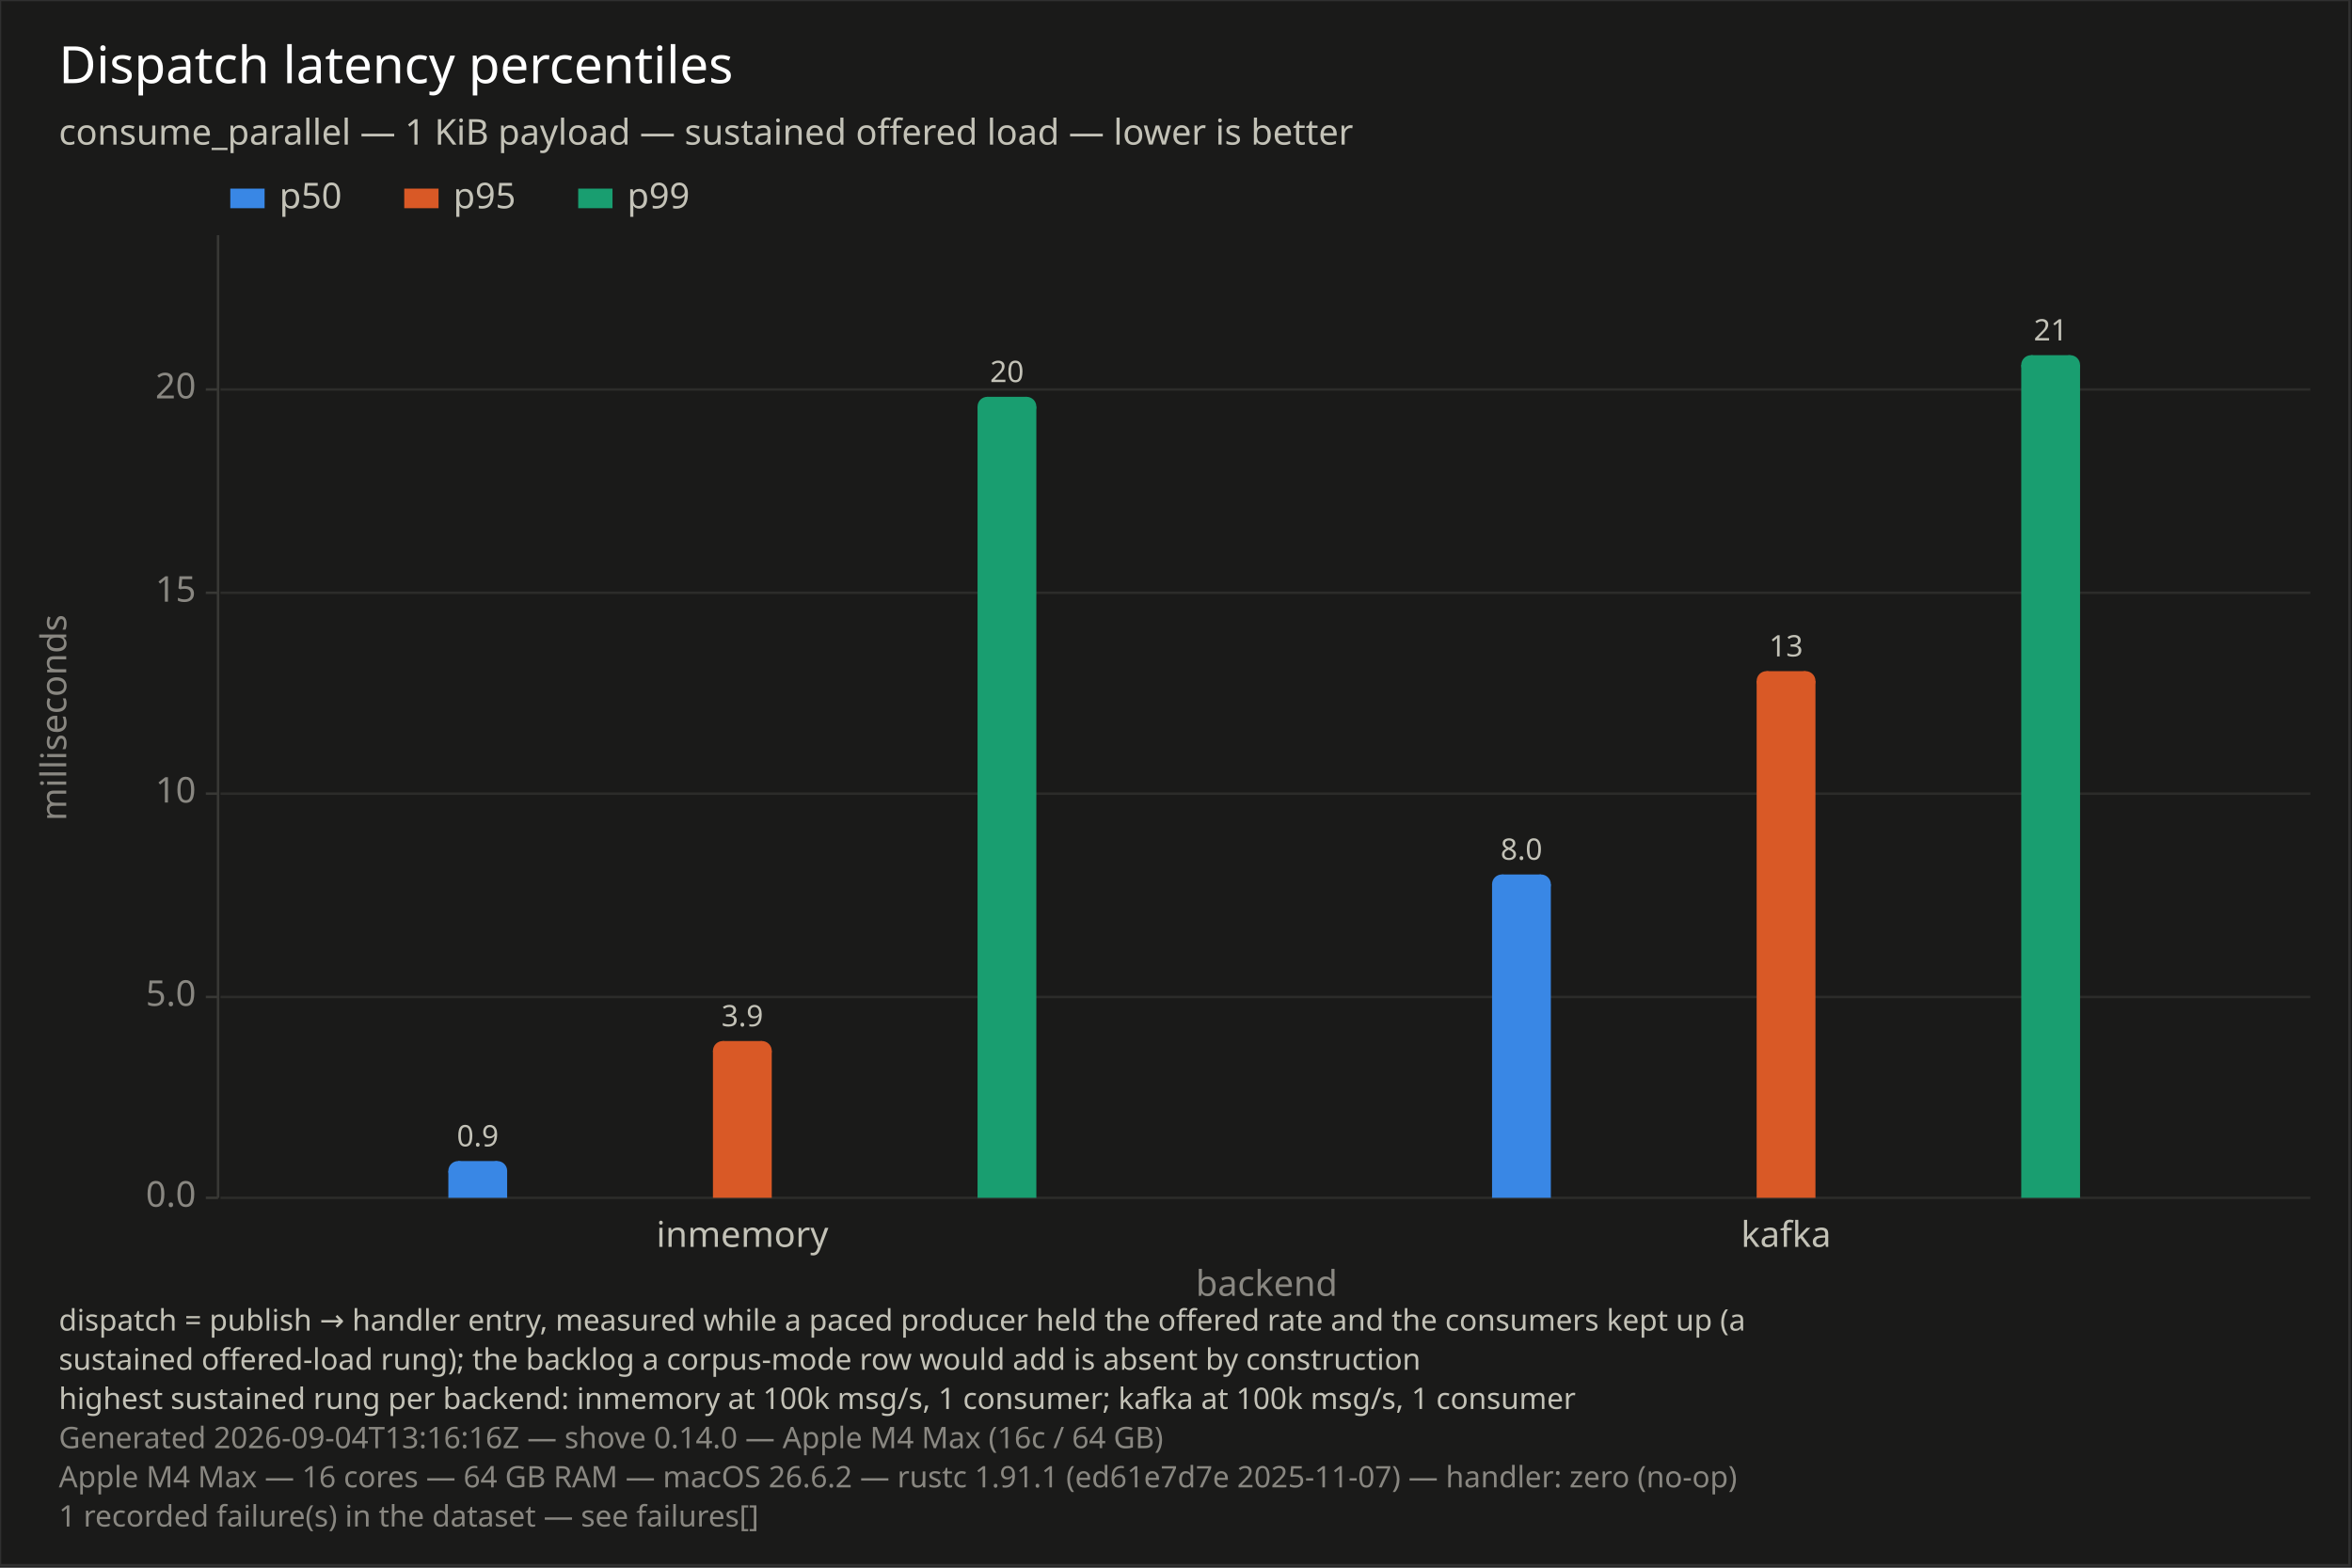
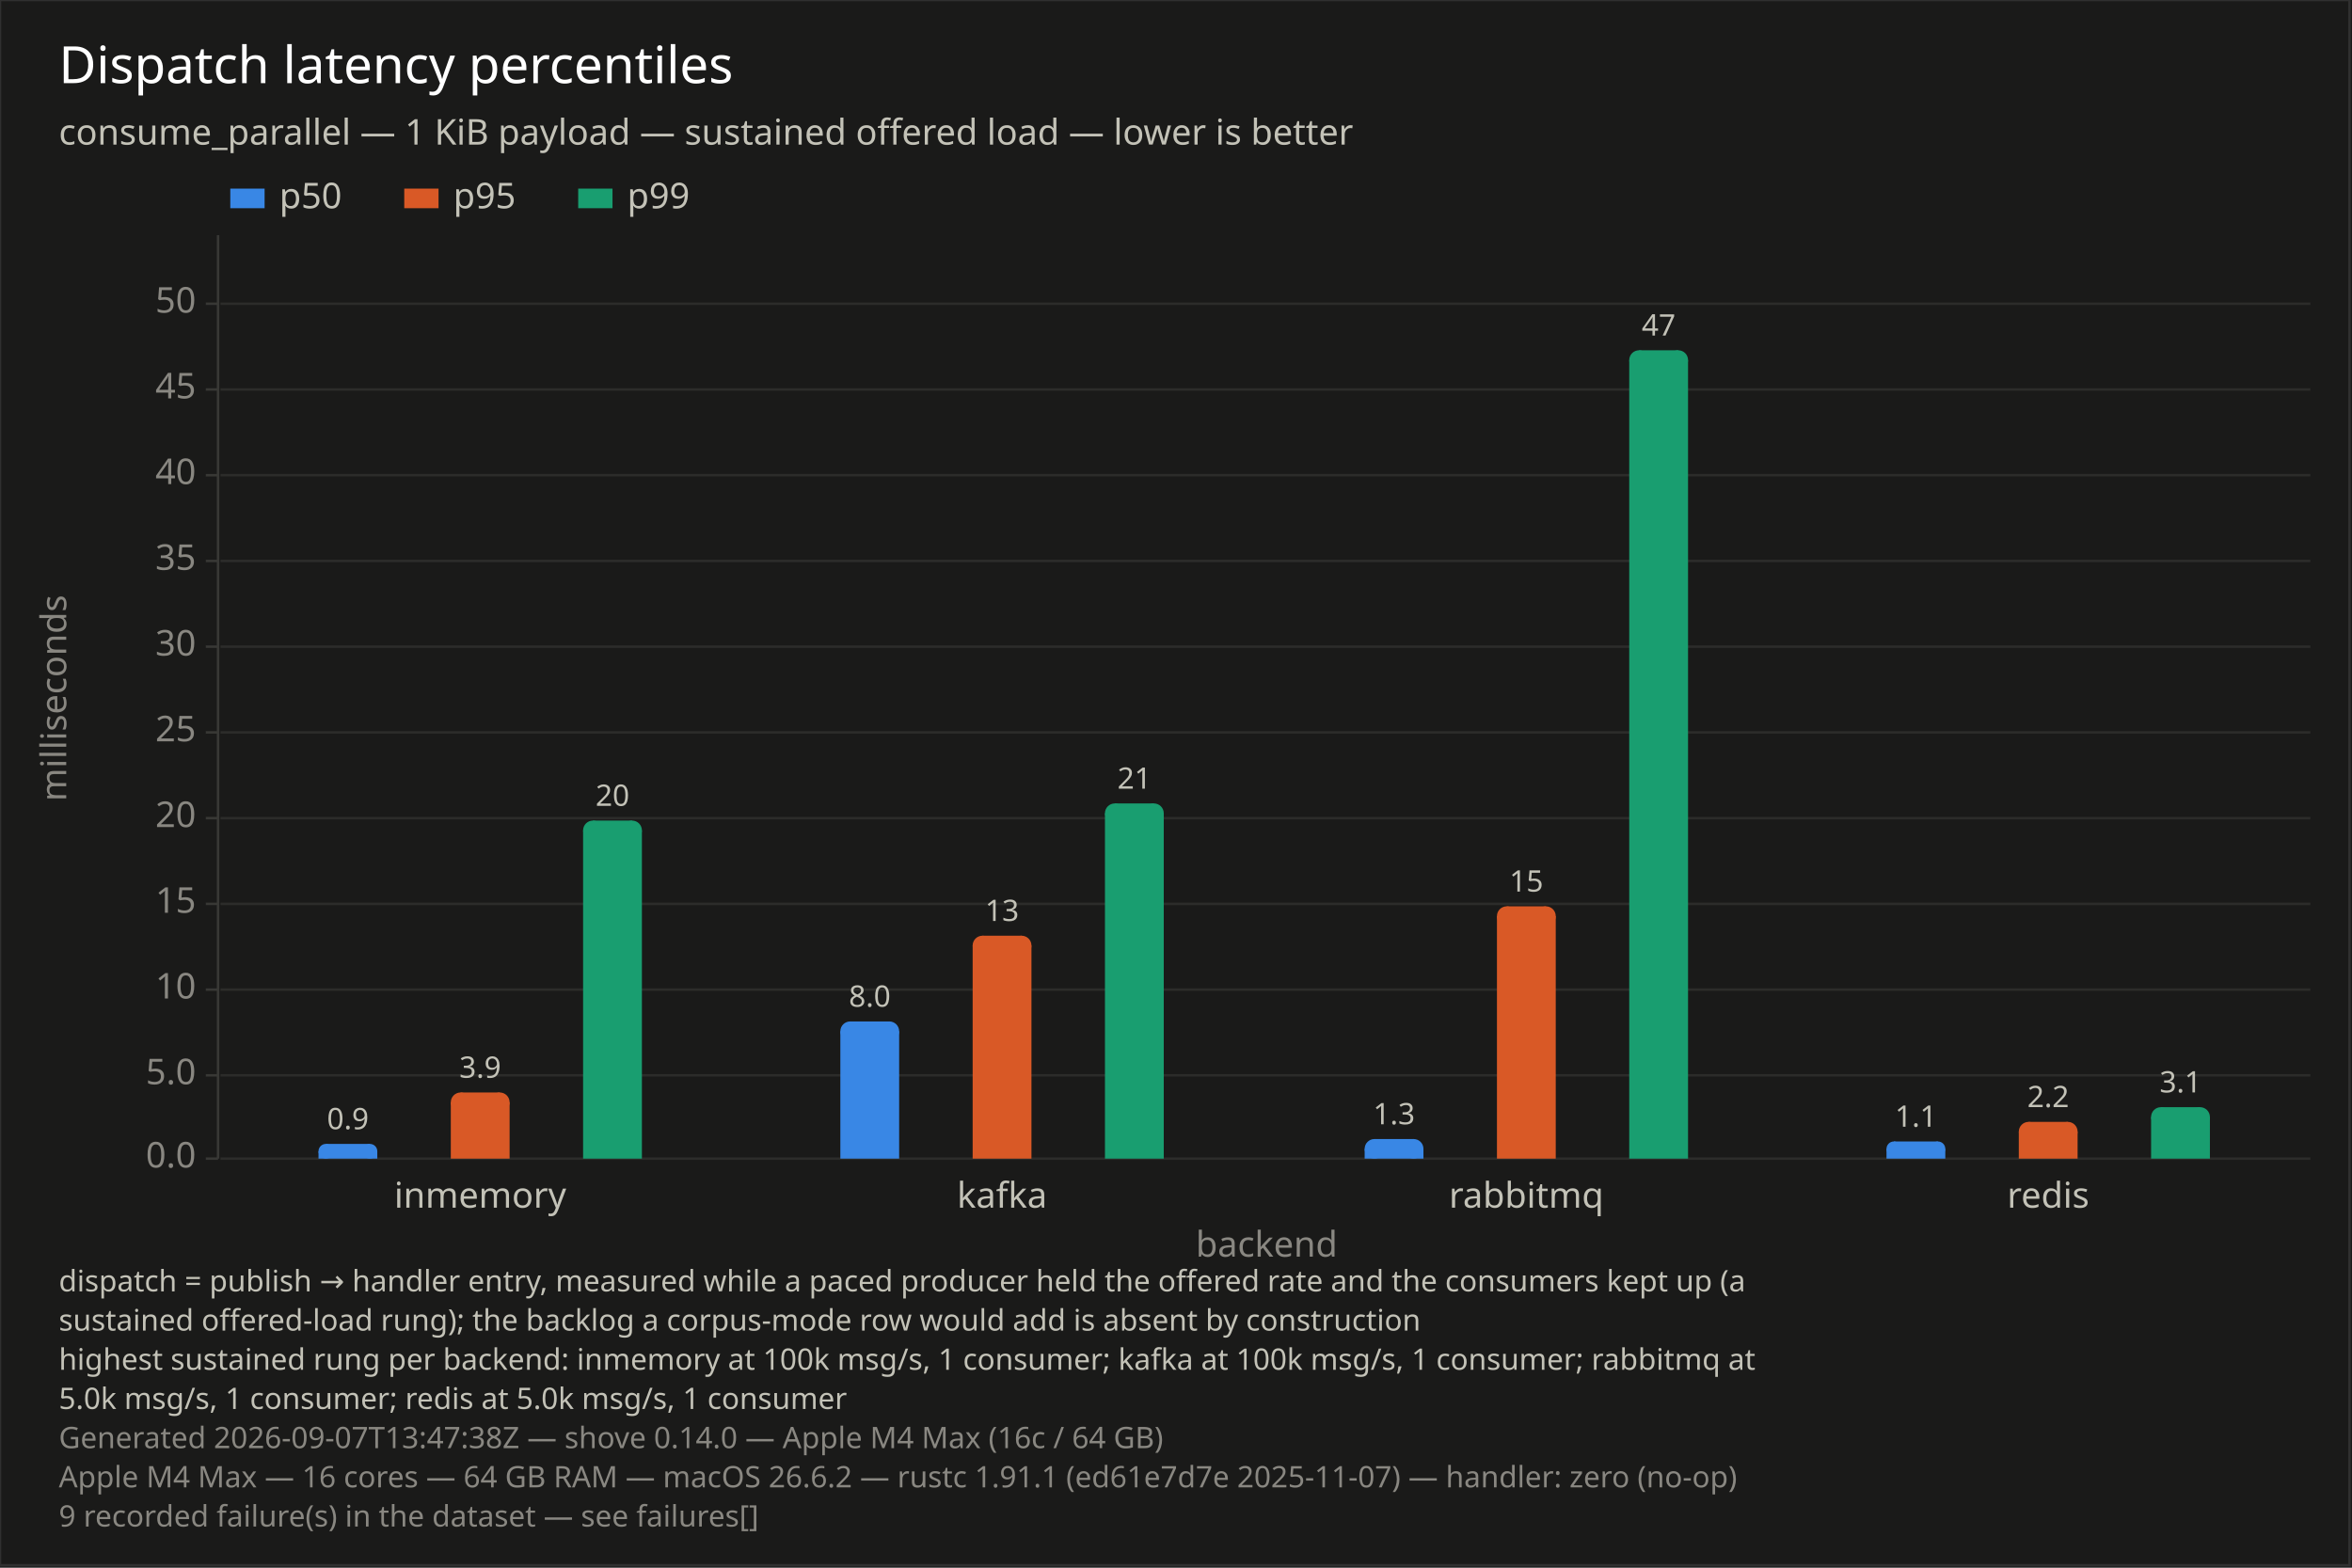
<svg xmlns="http://www.w3.org/2000/svg" width="960" height="640" viewBox="0 0 960 640">
  <rect x="0" y="0" width="960" height="640" opacity="1" fill="#1A1A19" stroke="none" />
  <rect x="0" y="0" width="959" height="639" opacity="0.1" fill="none" stroke="#FFFFFF" />
  <text x="24" y="18" dy="0.76em" text-anchor="start" font-family="sans-serif" font-size="20.968" opacity="1" fill="#FFFFFF">
Dispatch latency percentiles
</text>
  <text x="24" y="48" dy="0.76em" text-anchor="start" font-family="sans-serif" font-size="14.516" opacity="1" fill="#C3C2B7">
consume_parallel — 1 KiB payload — sustained offered load — lower is better
</text>
+   <text x="24" y="518" dy="0.76em" text-anchor="start" font-family="sans-serif" font-size="12.097" opacity="1" fill="#C3C2B7">
+ dispatch = publish → handler entry, measured while a paced producer held the offered rate and the consumers kept up (a
+ </text>
  <text x="24" y="534" dy="0.76em" text-anchor="start" font-family="sans-serif" font-size="12.097" opacity="1" fill="#C3C2B7">
- dispatch = publish → handler entry, measured while a paced producer held the offered rate and the consumers kept up (a
+ sustained offered-load rung); the backlog a corpus-mode row would add is absent by construction
</text>
  <text x="24" y="550" dy="0.76em" text-anchor="start" font-family="sans-serif" font-size="12.097" opacity="1" fill="#C3C2B7">
- sustained offered-load rung); the backlog a corpus-mode row would add is absent by construction
+ highest sustained rung per backend: inmemory at 100k msg/s, 1 consumer; kafka at 100k msg/s, 1 consumer; rabbitmq at
</text>
  <text x="24" y="566" dy="0.76em" text-anchor="start" font-family="sans-serif" font-size="12.097" opacity="1" fill="#C3C2B7">
- highest sustained rung per backend: inmemory at 100k msg/s, 1 consumer; kafka at 100k msg/s, 1 consumer
+ 5.0k msg/s, 1 consumer; redis at 5.0k msg/s, 1 consumer
</text>
  <text x="24" y="582" dy="0.76em" text-anchor="start" font-family="sans-serif" font-size="12.097" opacity="1" fill="#898781">
- Generated 2026-09-04T13:16:16Z — shove 0.14.0 — Apple M4 Max (16c / 64 GB)
+ Generated 2026-09-07T13:47:38Z — shove 0.14.0 — Apple M4 Max (16c / 64 GB)
</text>
  <text x="24" y="598" dy="0.76em" text-anchor="start" font-family="sans-serif" font-size="12.097" opacity="1" fill="#898781">
Apple M4 Max — 16 cores — 64 GB RAM — macOS 26.6.2 — rustc 1.91.1 (ed61e7d7e 2025-11-07) — handler: zero (no-op)
</text>
  <text x="24" y="614" dy="0.76em" text-anchor="start" font-family="sans-serif" font-size="12.097" opacity="1" fill="#898781">
- 1 recorded failure(s) in the dataset — see failures[]
- </text>
-   <text x="16" y="293" dy="0.76em" text-anchor="middle" font-family="sans-serif" font-size="14.516" opacity="1" fill="#898781" transform="rotate(270, 16, 293)">
+ 9 recorded failure(s) in the dataset — see failures[]
+ </text>
+   <text x="16" y="285" dy="0.76em" text-anchor="middle" font-family="sans-serif" font-size="14.516" opacity="1" fill="#898781" transform="rotate(270, 16, 285)">
milliseconds
</text>
-   <line opacity="1" stroke="#2C2C2A" stroke-width="1" x1="90" y1="489" x2="943" y2="489" />
-   <line opacity="1" stroke="#2C2C2A" stroke-width="1" x1="90" y1="407" x2="943" y2="407" />
-   <line opacity="1" stroke="#2C2C2A" stroke-width="1" x1="90" y1="324" x2="943" y2="324" />
-   <line opacity="1" stroke="#2C2C2A" stroke-width="1" x1="90" y1="242" x2="943" y2="242" />
+   <line opacity="1" stroke="#2C2C2A" stroke-width="1" x1="90" y1="473" x2="943" y2="473" />
+   <line opacity="1" stroke="#2C2C2A" stroke-width="1" x1="90" y1="439" x2="943" y2="439" />
+   <line opacity="1" stroke="#2C2C2A" stroke-width="1" x1="90" y1="404" x2="943" y2="404" />
+   <line opacity="1" stroke="#2C2C2A" stroke-width="1" x1="90" y1="369" x2="943" y2="369" />
+   <line opacity="1" stroke="#2C2C2A" stroke-width="1" x1="90" y1="334" x2="943" y2="334" />
+   <line opacity="1" stroke="#2C2C2A" stroke-width="1" x1="90" y1="299" x2="943" y2="299" />
+   <line opacity="1" stroke="#2C2C2A" stroke-width="1" x1="90" y1="264" x2="943" y2="264" />
+   <line opacity="1" stroke="#2C2C2A" stroke-width="1" x1="90" y1="229" x2="943" y2="229" />
+   <line opacity="1" stroke="#2C2C2A" stroke-width="1" x1="90" y1="194" x2="943" y2="194" />
  <line opacity="1" stroke="#2C2C2A" stroke-width="1" x1="90" y1="159" x2="943" y2="159" />
-   <polyline fill="none" opacity="1" stroke="#383835" stroke-width="1" points="89,96 89,489 " />
-   <text x="80" y="489" dy="0.5ex" text-anchor="end" font-family="sans-serif" font-size="14.516" opacity="1" fill="#898781">
+   <line opacity="1" stroke="#2C2C2A" stroke-width="1" x1="90" y1="124" x2="943" y2="124" />
+   <polyline fill="none" opacity="1" stroke="#383835" stroke-width="1" points="89,96 89,473 " />
+   <text x="80" y="473" dy="0.5ex" text-anchor="end" font-family="sans-serif" font-size="14.516" opacity="1" fill="#898781">
0.0
</text>
-   <polyline fill="none" opacity="1" stroke="#383835" stroke-width="1" points="84,489 89,489 " />
-   <text x="80" y="407" dy="0.5ex" text-anchor="end" font-family="sans-serif" font-size="14.516" opacity="1" fill="#898781">
+   <polyline fill="none" opacity="1" stroke="#383835" stroke-width="1" points="84,473 89,473 " />
+   <text x="80" y="439" dy="0.5ex" text-anchor="end" font-family="sans-serif" font-size="14.516" opacity="1" fill="#898781">
5.0
</text>
-   <polyline fill="none" opacity="1" stroke="#383835" stroke-width="1" points="84,407 89,407 " />
-   <text x="80" y="324" dy="0.5ex" text-anchor="end" font-family="sans-serif" font-size="14.516" opacity="1" fill="#898781">
+   <polyline fill="none" opacity="1" stroke="#383835" stroke-width="1" points="84,439 89,439 " />
+   <text x="80" y="404" dy="0.5ex" text-anchor="end" font-family="sans-serif" font-size="14.516" opacity="1" fill="#898781">
10
</text>
-   <polyline fill="none" opacity="1" stroke="#383835" stroke-width="1" points="84,324 89,324 " />
-   <text x="80" y="242" dy="0.5ex" text-anchor="end" font-family="sans-serif" font-size="14.516" opacity="1" fill="#898781">
+   <polyline fill="none" opacity="1" stroke="#383835" stroke-width="1" points="84,404 89,404 " />
+   <text x="80" y="369" dy="0.5ex" text-anchor="end" font-family="sans-serif" font-size="14.516" opacity="1" fill="#898781">
15
</text>
-   <polyline fill="none" opacity="1" stroke="#383835" stroke-width="1" points="84,242 89,242 " />
+   <polyline fill="none" opacity="1" stroke="#383835" stroke-width="1" points="84,369 89,369 " />
+   <text x="80" y="334" dy="0.5ex" text-anchor="end" font-family="sans-serif" font-size="14.516" opacity="1" fill="#898781">
+ 20
+ </text>
+   <polyline fill="none" opacity="1" stroke="#383835" stroke-width="1" points="84,334 89,334 " />
+   <text x="80" y="299" dy="0.5ex" text-anchor="end" font-family="sans-serif" font-size="14.516" opacity="1" fill="#898781">
+ 25
+ </text>
+   <polyline fill="none" opacity="1" stroke="#383835" stroke-width="1" points="84,299 89,299 " />
+   <text x="80" y="264" dy="0.5ex" text-anchor="end" font-family="sans-serif" font-size="14.516" opacity="1" fill="#898781">
+ 30
+ </text>
+   <polyline fill="none" opacity="1" stroke="#383835" stroke-width="1" points="84,264 89,264 " />
+   <text x="80" y="229" dy="0.5ex" text-anchor="end" font-family="sans-serif" font-size="14.516" opacity="1" fill="#898781">
+ 35
+ </text>
+   <polyline fill="none" opacity="1" stroke="#383835" stroke-width="1" points="84,229 89,229 " />
+   <text x="80" y="194" dy="0.5ex" text-anchor="end" font-family="sans-serif" font-size="14.516" opacity="1" fill="#898781">
+ 40
+ </text>
+   <polyline fill="none" opacity="1" stroke="#383835" stroke-width="1" points="84,194 89,194 " />
  <text x="80" y="159" dy="0.5ex" text-anchor="end" font-family="sans-serif" font-size="14.516" opacity="1" fill="#898781">
+ 45
+ </text>
+   <polyline fill="none" opacity="1" stroke="#383835" stroke-width="1" points="84,159 89,159 " />
+   <text x="80" y="124" dy="0.5ex" text-anchor="end" font-family="sans-serif" font-size="14.516" opacity="1" fill="#898781">
+ 50
+ </text>
+   <polyline fill="none" opacity="1" stroke="#383835" stroke-width="1" points="84,124 89,124 " />
+   <rect x="130" y="470" width="24" height="3" opacity="1" fill="#3987E5" stroke="none" />
+   <rect x="133" y="467" width="18" height="4" opacity="1" fill="#3987E5" stroke="none" />
+   <circle cx="133" cy="470" r="3" opacity="1" fill="#3987E5" stroke="none" stroke-width="0" />
+   <circle cx="151" cy="470" r="3" opacity="1" fill="#3987E5" stroke="none" stroke-width="0" />
+   <text x="142" y="464" dy="-0.5ex" text-anchor="middle" font-family="sans-serif" font-size="12.097" opacity="1" fill="#C3C2B7">
+ 0.9
+ </text>
+   <rect x="184" y="450" width="24" height="23" opacity="1" fill="#D95926" stroke="none" />
+   <rect x="188" y="446" width="16" height="5" opacity="1" fill="#D95926" stroke="none" />
+   <circle cx="188" cy="450" r="4" opacity="1" fill="#D95926" stroke="none" stroke-width="0" />
+   <circle cx="204" cy="450" r="4" opacity="1" fill="#D95926" stroke="none" stroke-width="0" />
+   <text x="196" y="443" dy="-0.5ex" text-anchor="middle" font-family="sans-serif" font-size="12.097" opacity="1" fill="#C3C2B7">
+ 3.9
+ </text>
+   <rect x="238" y="339" width="24" height="134" opacity="1" fill="#199E70" stroke="none" />
+   <rect x="242" y="335" width="16" height="5" opacity="1" fill="#199E70" stroke="none" />
+   <circle cx="242" cy="339" r="4" opacity="1" fill="#199E70" stroke="none" stroke-width="0" />
+   <circle cx="258" cy="339" r="4" opacity="1" fill="#199E70" stroke="none" stroke-width="0" />
+   <text x="250" y="332" dy="-0.5ex" text-anchor="middle" font-family="sans-serif" font-size="12.097" opacity="1" fill="#C3C2B7">
20
</text>
-   <polyline fill="none" opacity="1" stroke="#383835" stroke-width="1" points="84,159 89,159 " />
-   <rect x="183" y="478" width="24" height="11" opacity="1" fill="#3987E5" stroke="none" />
-   <rect x="187" y="474" width="16" height="5" opacity="1" fill="#3987E5" stroke="none" />
-   <circle cx="187" cy="478" r="4" opacity="1" fill="#3987E5" stroke="none" stroke-width="0" />
-   <circle cx="203" cy="478" r="4" opacity="1" fill="#3987E5" stroke="none" stroke-width="0" />
-   <text x="195" y="471" dy="-0.5ex" text-anchor="middle" font-family="sans-serif" font-size="12.097" opacity="1" fill="#C3C2B7">
- 0.9
- </text>
-   <rect x="291" y="429" width="24" height="60" opacity="1" fill="#D95926" stroke="none" />
-   <rect x="295" y="425" width="16" height="5" opacity="1" fill="#D95926" stroke="none" />
-   <circle cx="295" cy="429" r="4" opacity="1" fill="#D95926" stroke="none" stroke-width="0" />
-   <circle cx="311" cy="429" r="4" opacity="1" fill="#D95926" stroke="none" stroke-width="0" />
-   <text x="303" y="422" dy="-0.5ex" text-anchor="middle" font-family="sans-serif" font-size="12.097" opacity="1" fill="#C3C2B7">
- 3.9
- </text>
-   <rect x="399" y="166" width="24" height="323" opacity="1" fill="#199E70" stroke="none" />
-   <rect x="403" y="162" width="16" height="5" opacity="1" fill="#199E70" stroke="none" />
-   <circle cx="403" cy="166" r="4" opacity="1" fill="#199E70" stroke="none" stroke-width="0" />
-   <circle cx="419" cy="166" r="4" opacity="1" fill="#199E70" stroke="none" stroke-width="0" />
-   <text x="411" y="159" dy="-0.5ex" text-anchor="middle" font-family="sans-serif" font-size="12.097" opacity="1" fill="#C3C2B7">
- 20
- </text>
-   <rect x="609" y="361" width="24" height="128" opacity="1" fill="#3987E5" stroke="none" />
-   <rect x="613" y="357" width="16" height="5" opacity="1" fill="#3987E5" stroke="none" />
-   <circle cx="613" cy="361" r="4" opacity="1" fill="#3987E5" stroke="none" stroke-width="0" />
-   <circle cx="629" cy="361" r="4" opacity="1" fill="#3987E5" stroke="none" stroke-width="0" />
-   <text x="621" y="354" dy="-0.5ex" text-anchor="middle" font-family="sans-serif" font-size="12.097" opacity="1" fill="#C3C2B7">
+   <rect x="343" y="421" width="24" height="52" opacity="1" fill="#3987E5" stroke="none" />
+   <rect x="347" y="417" width="16" height="5" opacity="1" fill="#3987E5" stroke="none" />
+   <circle cx="347" cy="421" r="4" opacity="1" fill="#3987E5" stroke="none" stroke-width="0" />
+   <circle cx="363" cy="421" r="4" opacity="1" fill="#3987E5" stroke="none" stroke-width="0" />
+   <text x="355" y="414" dy="-0.5ex" text-anchor="middle" font-family="sans-serif" font-size="12.097" opacity="1" fill="#C3C2B7">
8.0
</text>
-   <rect x="717" y="278" width="24" height="211" opacity="1" fill="#D95926" stroke="none" />
-   <rect x="721" y="274" width="16" height="5" opacity="1" fill="#D95926" stroke="none" />
-   <circle cx="721" cy="278" r="4" opacity="1" fill="#D95926" stroke="none" stroke-width="0" />
-   <circle cx="737" cy="278" r="4" opacity="1" fill="#D95926" stroke="none" stroke-width="0" />
-   <text x="729" y="271" dy="-0.5ex" text-anchor="middle" font-family="sans-serif" font-size="12.097" opacity="1" fill="#C3C2B7">
+   <rect x="397" y="386" width="24" height="87" opacity="1" fill="#D95926" stroke="none" />
+   <rect x="401" y="382" width="16" height="5" opacity="1" fill="#D95926" stroke="none" />
+   <circle cx="401" cy="386" r="4" opacity="1" fill="#D95926" stroke="none" stroke-width="0" />
+   <circle cx="417" cy="386" r="4" opacity="1" fill="#D95926" stroke="none" stroke-width="0" />
+   <text x="409" y="379" dy="-0.5ex" text-anchor="middle" font-family="sans-serif" font-size="12.097" opacity="1" fill="#C3C2B7">
13
</text>
-   <rect x="825" y="149" width="24" height="340" opacity="1" fill="#199E70" stroke="none" />
-   <rect x="829" y="145" width="16" height="5" opacity="1" fill="#199E70" stroke="none" />
-   <circle cx="829" cy="149" r="4" opacity="1" fill="#199E70" stroke="none" stroke-width="0" />
-   <circle cx="845" cy="149" r="4" opacity="1" fill="#199E70" stroke="none" stroke-width="0" />
-   <text x="837" y="142" dy="-0.5ex" text-anchor="middle" font-family="sans-serif" font-size="12.097" opacity="1" fill="#C3C2B7">
+   <rect x="451" y="332" width="24" height="141" opacity="1" fill="#199E70" stroke="none" />
+   <rect x="455" y="328" width="16" height="5" opacity="1" fill="#199E70" stroke="none" />
+   <circle cx="455" cy="332" r="4" opacity="1" fill="#199E70" stroke="none" stroke-width="0" />
+   <circle cx="471" cy="332" r="4" opacity="1" fill="#199E70" stroke="none" stroke-width="0" />
+   <text x="463" y="325" dy="-0.5ex" text-anchor="middle" font-family="sans-serif" font-size="12.097" opacity="1" fill="#C3C2B7">
21
</text>
-   <text x="303" y="498" dy="0.76em" text-anchor="middle" font-family="sans-serif" font-size="14.516" opacity="1" fill="#C3C2B7">
+   <rect x="557" y="469" width="24" height="4" opacity="1" fill="#3987E5" stroke="none" />
+   <rect x="561" y="465" width="16" height="5" opacity="1" fill="#3987E5" stroke="none" />
+   <circle cx="561" cy="469" r="4" opacity="1" fill="#3987E5" stroke="none" stroke-width="0" />
+   <circle cx="577" cy="469" r="4" opacity="1" fill="#3987E5" stroke="none" stroke-width="0" />
+   <text x="569" y="462" dy="-0.5ex" text-anchor="middle" font-family="sans-serif" font-size="12.097" opacity="1" fill="#C3C2B7">
+ 1.3
+ </text>
+   <rect x="611" y="374" width="24" height="99" opacity="1" fill="#D95926" stroke="none" />
+   <rect x="615" y="370" width="16" height="5" opacity="1" fill="#D95926" stroke="none" />
+   <circle cx="615" cy="374" r="4" opacity="1" fill="#D95926" stroke="none" stroke-width="0" />
+   <circle cx="631" cy="374" r="4" opacity="1" fill="#D95926" stroke="none" stroke-width="0" />
+   <text x="623" y="367" dy="-0.5ex" text-anchor="middle" font-family="sans-serif" font-size="12.097" opacity="1" fill="#C3C2B7">
+ 15
+ </text>
+   <rect x="665" y="147" width="24" height="326" opacity="1" fill="#199E70" stroke="none" />
+   <rect x="669" y="143" width="16" height="5" opacity="1" fill="#199E70" stroke="none" />
+   <circle cx="669" cy="147" r="4" opacity="1" fill="#199E70" stroke="none" stroke-width="0" />
+   <circle cx="685" cy="147" r="4" opacity="1" fill="#199E70" stroke="none" stroke-width="0" />
+   <text x="677" y="140" dy="-0.5ex" text-anchor="middle" font-family="sans-serif" font-size="12.097" opacity="1" fill="#C3C2B7">
+ 47
+ </text>
+   <rect x="770" y="469" width="24" height="4" opacity="1" fill="#3987E5" stroke="none" />
+   <rect x="773" y="466" width="18" height="4" opacity="1" fill="#3987E5" stroke="none" />
+   <circle cx="773" cy="469" r="3" opacity="1" fill="#3987E5" stroke="none" stroke-width="0" />
+   <circle cx="791" cy="469" r="3" opacity="1" fill="#3987E5" stroke="none" stroke-width="0" />
+   <text x="782" y="463" dy="-0.5ex" text-anchor="middle" font-family="sans-serif" font-size="12.097" opacity="1" fill="#C3C2B7">
+ 1.1
+ </text>
+   <rect x="824" y="462" width="24" height="11" opacity="1" fill="#D95926" stroke="none" />
+   <rect x="828" y="458" width="16" height="5" opacity="1" fill="#D95926" stroke="none" />
+   <circle cx="828" cy="462" r="4" opacity="1" fill="#D95926" stroke="none" stroke-width="0" />
+   <circle cx="844" cy="462" r="4" opacity="1" fill="#D95926" stroke="none" stroke-width="0" />
+   <text x="836" y="455" dy="-0.5ex" text-anchor="middle" font-family="sans-serif" font-size="12.097" opacity="1" fill="#C3C2B7">
+ 2.2
+ </text>
+   <rect x="878" y="456" width="24" height="17" opacity="1" fill="#199E70" stroke="none" />
+   <rect x="882" y="452" width="16" height="5" opacity="1" fill="#199E70" stroke="none" />
+   <circle cx="882" cy="456" r="4" opacity="1" fill="#199E70" stroke="none" stroke-width="0" />
+   <circle cx="898" cy="456" r="4" opacity="1" fill="#199E70" stroke="none" stroke-width="0" />
+   <text x="890" y="449" dy="-0.5ex" text-anchor="middle" font-family="sans-serif" font-size="12.097" opacity="1" fill="#C3C2B7">
+ 3.1
+ </text>
+   <text x="196" y="482" dy="0.76em" text-anchor="middle" font-family="sans-serif" font-size="14.516" opacity="1" fill="#C3C2B7">
inmemory
</text>
-   <text x="729" y="498" dy="0.76em" text-anchor="middle" font-family="sans-serif" font-size="14.516" opacity="1" fill="#C3C2B7">
+   <text x="409" y="482" dy="0.76em" text-anchor="middle" font-family="sans-serif" font-size="14.516" opacity="1" fill="#C3C2B7">
kafka
</text>
-   <text x="517" y="518" dy="0.76em" text-anchor="middle" font-family="sans-serif" font-size="14.516" opacity="1" fill="#898781">
+   <text x="623" y="482" dy="0.76em" text-anchor="middle" font-family="sans-serif" font-size="14.516" opacity="1" fill="#C3C2B7">
+ rabbitmq
+ </text>
+   <text x="836" y="482" dy="0.76em" text-anchor="middle" font-family="sans-serif" font-size="14.516" opacity="1" fill="#C3C2B7">
+ redis
+ </text>
+   <text x="517" y="502" dy="0.76em" text-anchor="middle" font-family="sans-serif" font-size="14.516" opacity="1" fill="#898781">
backend
</text>
  <rect x="94" y="77" width="14" height="8" opacity="1" fill="#3987E5" stroke="none" />
  <text x="114" y="74" dy="0.76em" text-anchor="start" font-family="sans-serif" font-size="14.516" opacity="1" fill="#C3C2B7">
p50
</text>
  <rect x="165" y="77" width="14" height="8" opacity="1" fill="#D95926" stroke="none" />
  <text x="185" y="74" dy="0.76em" text-anchor="start" font-family="sans-serif" font-size="14.516" opacity="1" fill="#C3C2B7">
p95
</text>
  <rect x="236" y="77" width="14" height="8" opacity="1" fill="#199E70" stroke="none" />
  <text x="256" y="74" dy="0.76em" text-anchor="start" font-family="sans-serif" font-size="14.516" opacity="1" fill="#C3C2B7">
p99
</text>
</svg>
